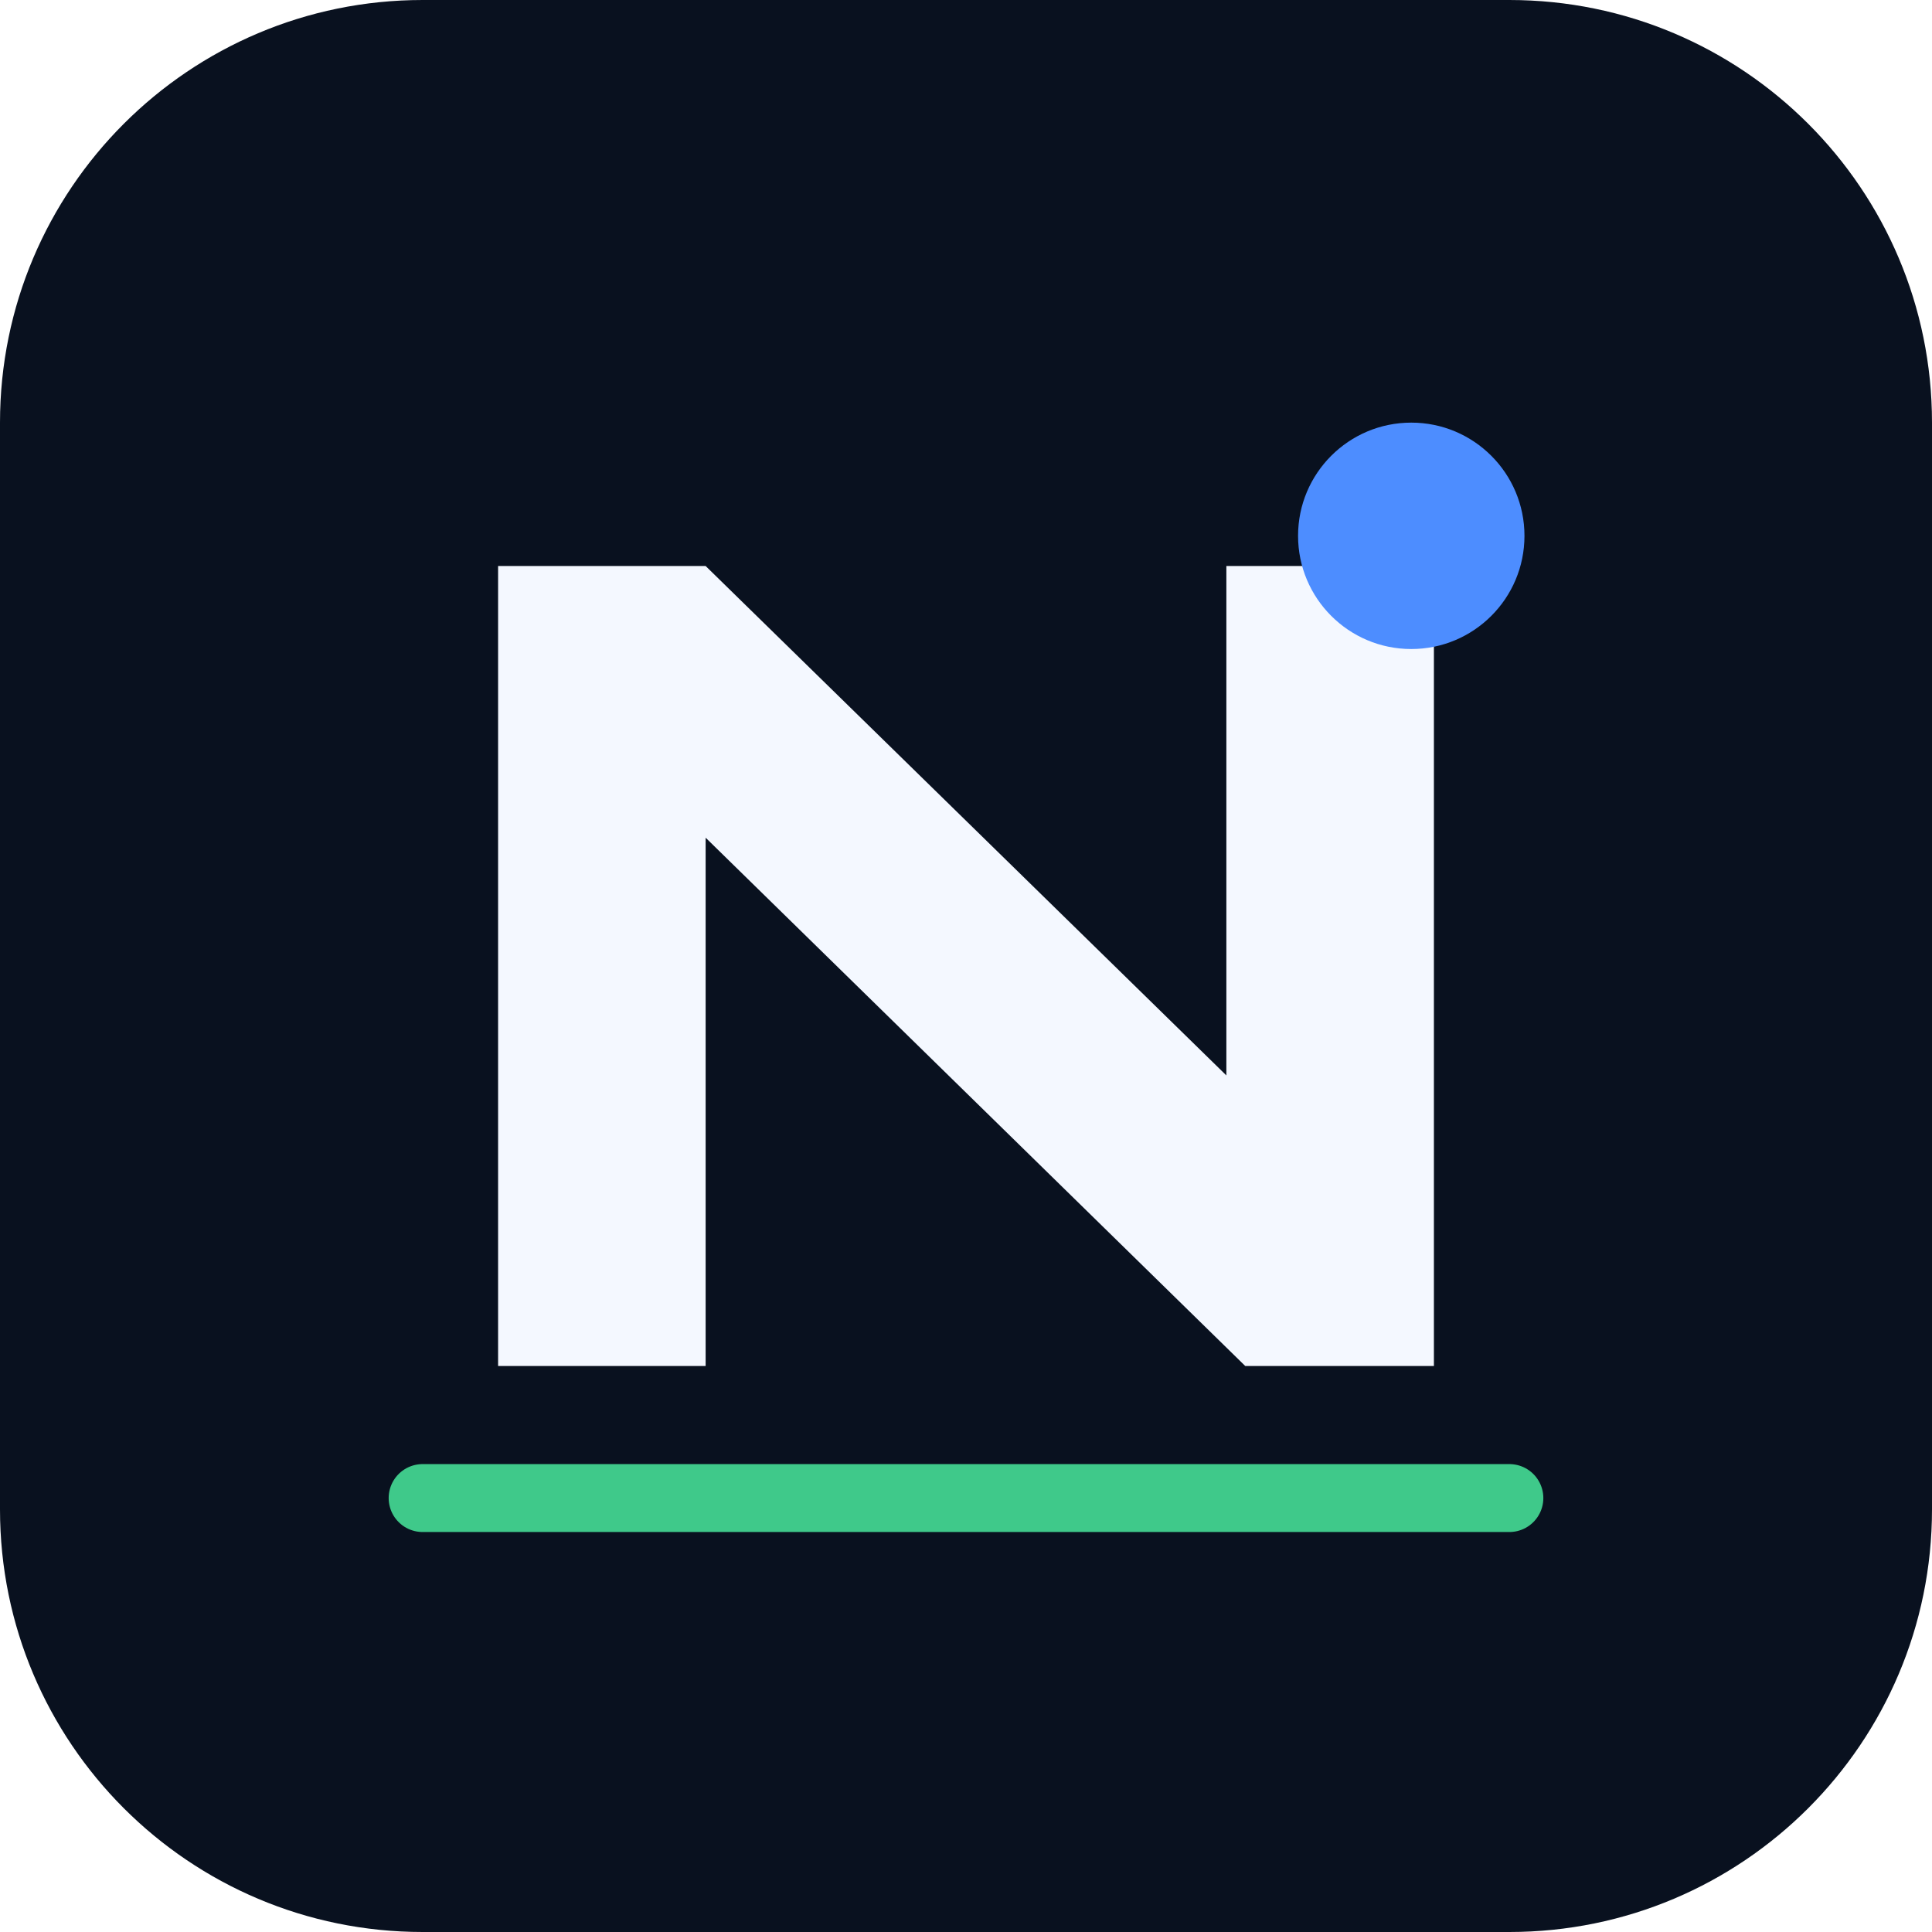
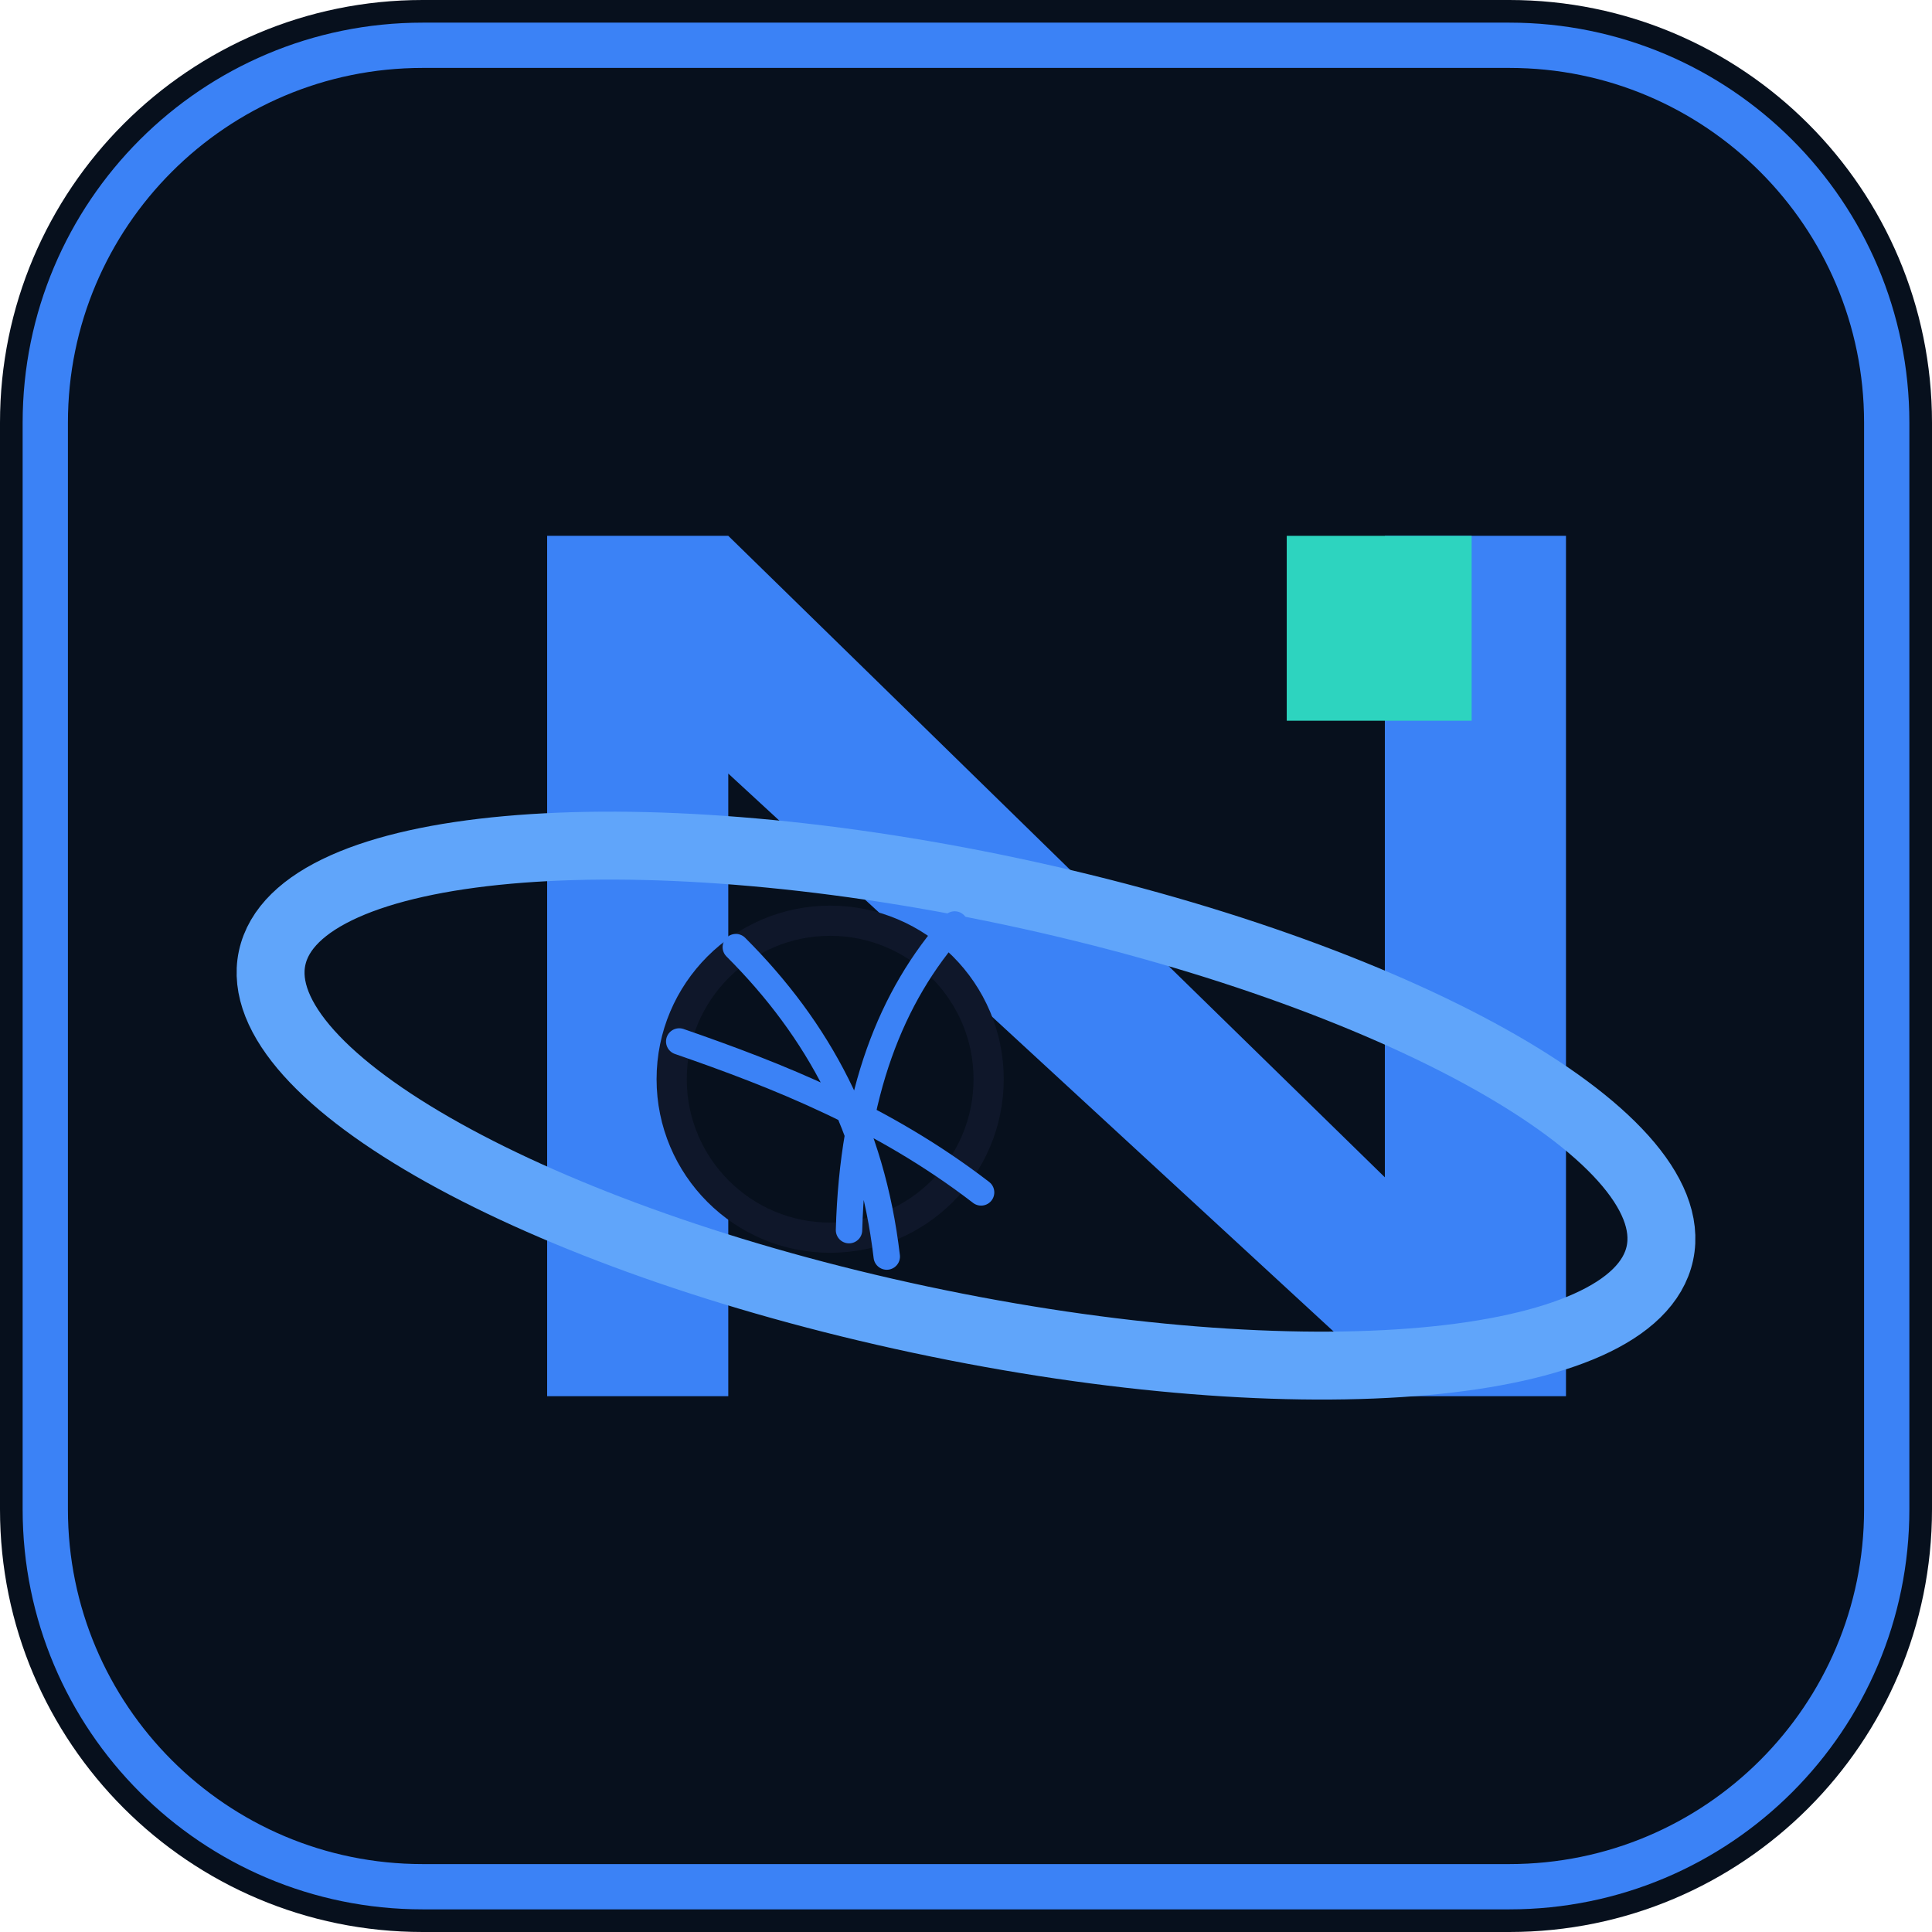
<svg xmlns="http://www.w3.org/2000/svg" viewBox="0 0 512 512" role="img" aria-labelledby="title">
-   <rect width="512" height="512" rx="112" fill="#09111f" />
-   <path d="M132 362V150h55l138 135V150h55v212h-50L187 222v140z" fill="#f4f8ff" />
-   <circle cx="374" cy="142" r="30" fill="#4d8dff" />
-   <path d="M112 397h288" stroke="#3fc98a" stroke-width="18" stroke-linecap="round" />
+   <rect width="512" height="512" rx="112" fill="#07101d" />
+   <rect x="12" y="12" width="488" height="488" rx="100" fill="none" stroke="#3b82f6" stroke-width="12" />
+   <path d="M145 370V142h48l174 170V142h48v228h-43L193 205v165z" fill="#3b82f6" />
+   <path d="M390 142h-49v49h49z" fill="#2dd4bf" />
+   <ellipse cx="256" cy="293" rx="188" ry="58" fill="none" stroke="#60a5fa" stroke-width="18" transform="rotate(12 256 293)" />
+   <circle cx="220" cy="286" r="42" fill="#07101d" stroke="#0f172a" stroke-width="8" />
+   <path d="M180 276c26 9 54 20 80 40M195 251c22 22 36 48 40 82M253 245c-17 19-27 45-28 81" fill="none" stroke="#3b82f6" stroke-width="7" stroke-linecap="round" />
</svg>
